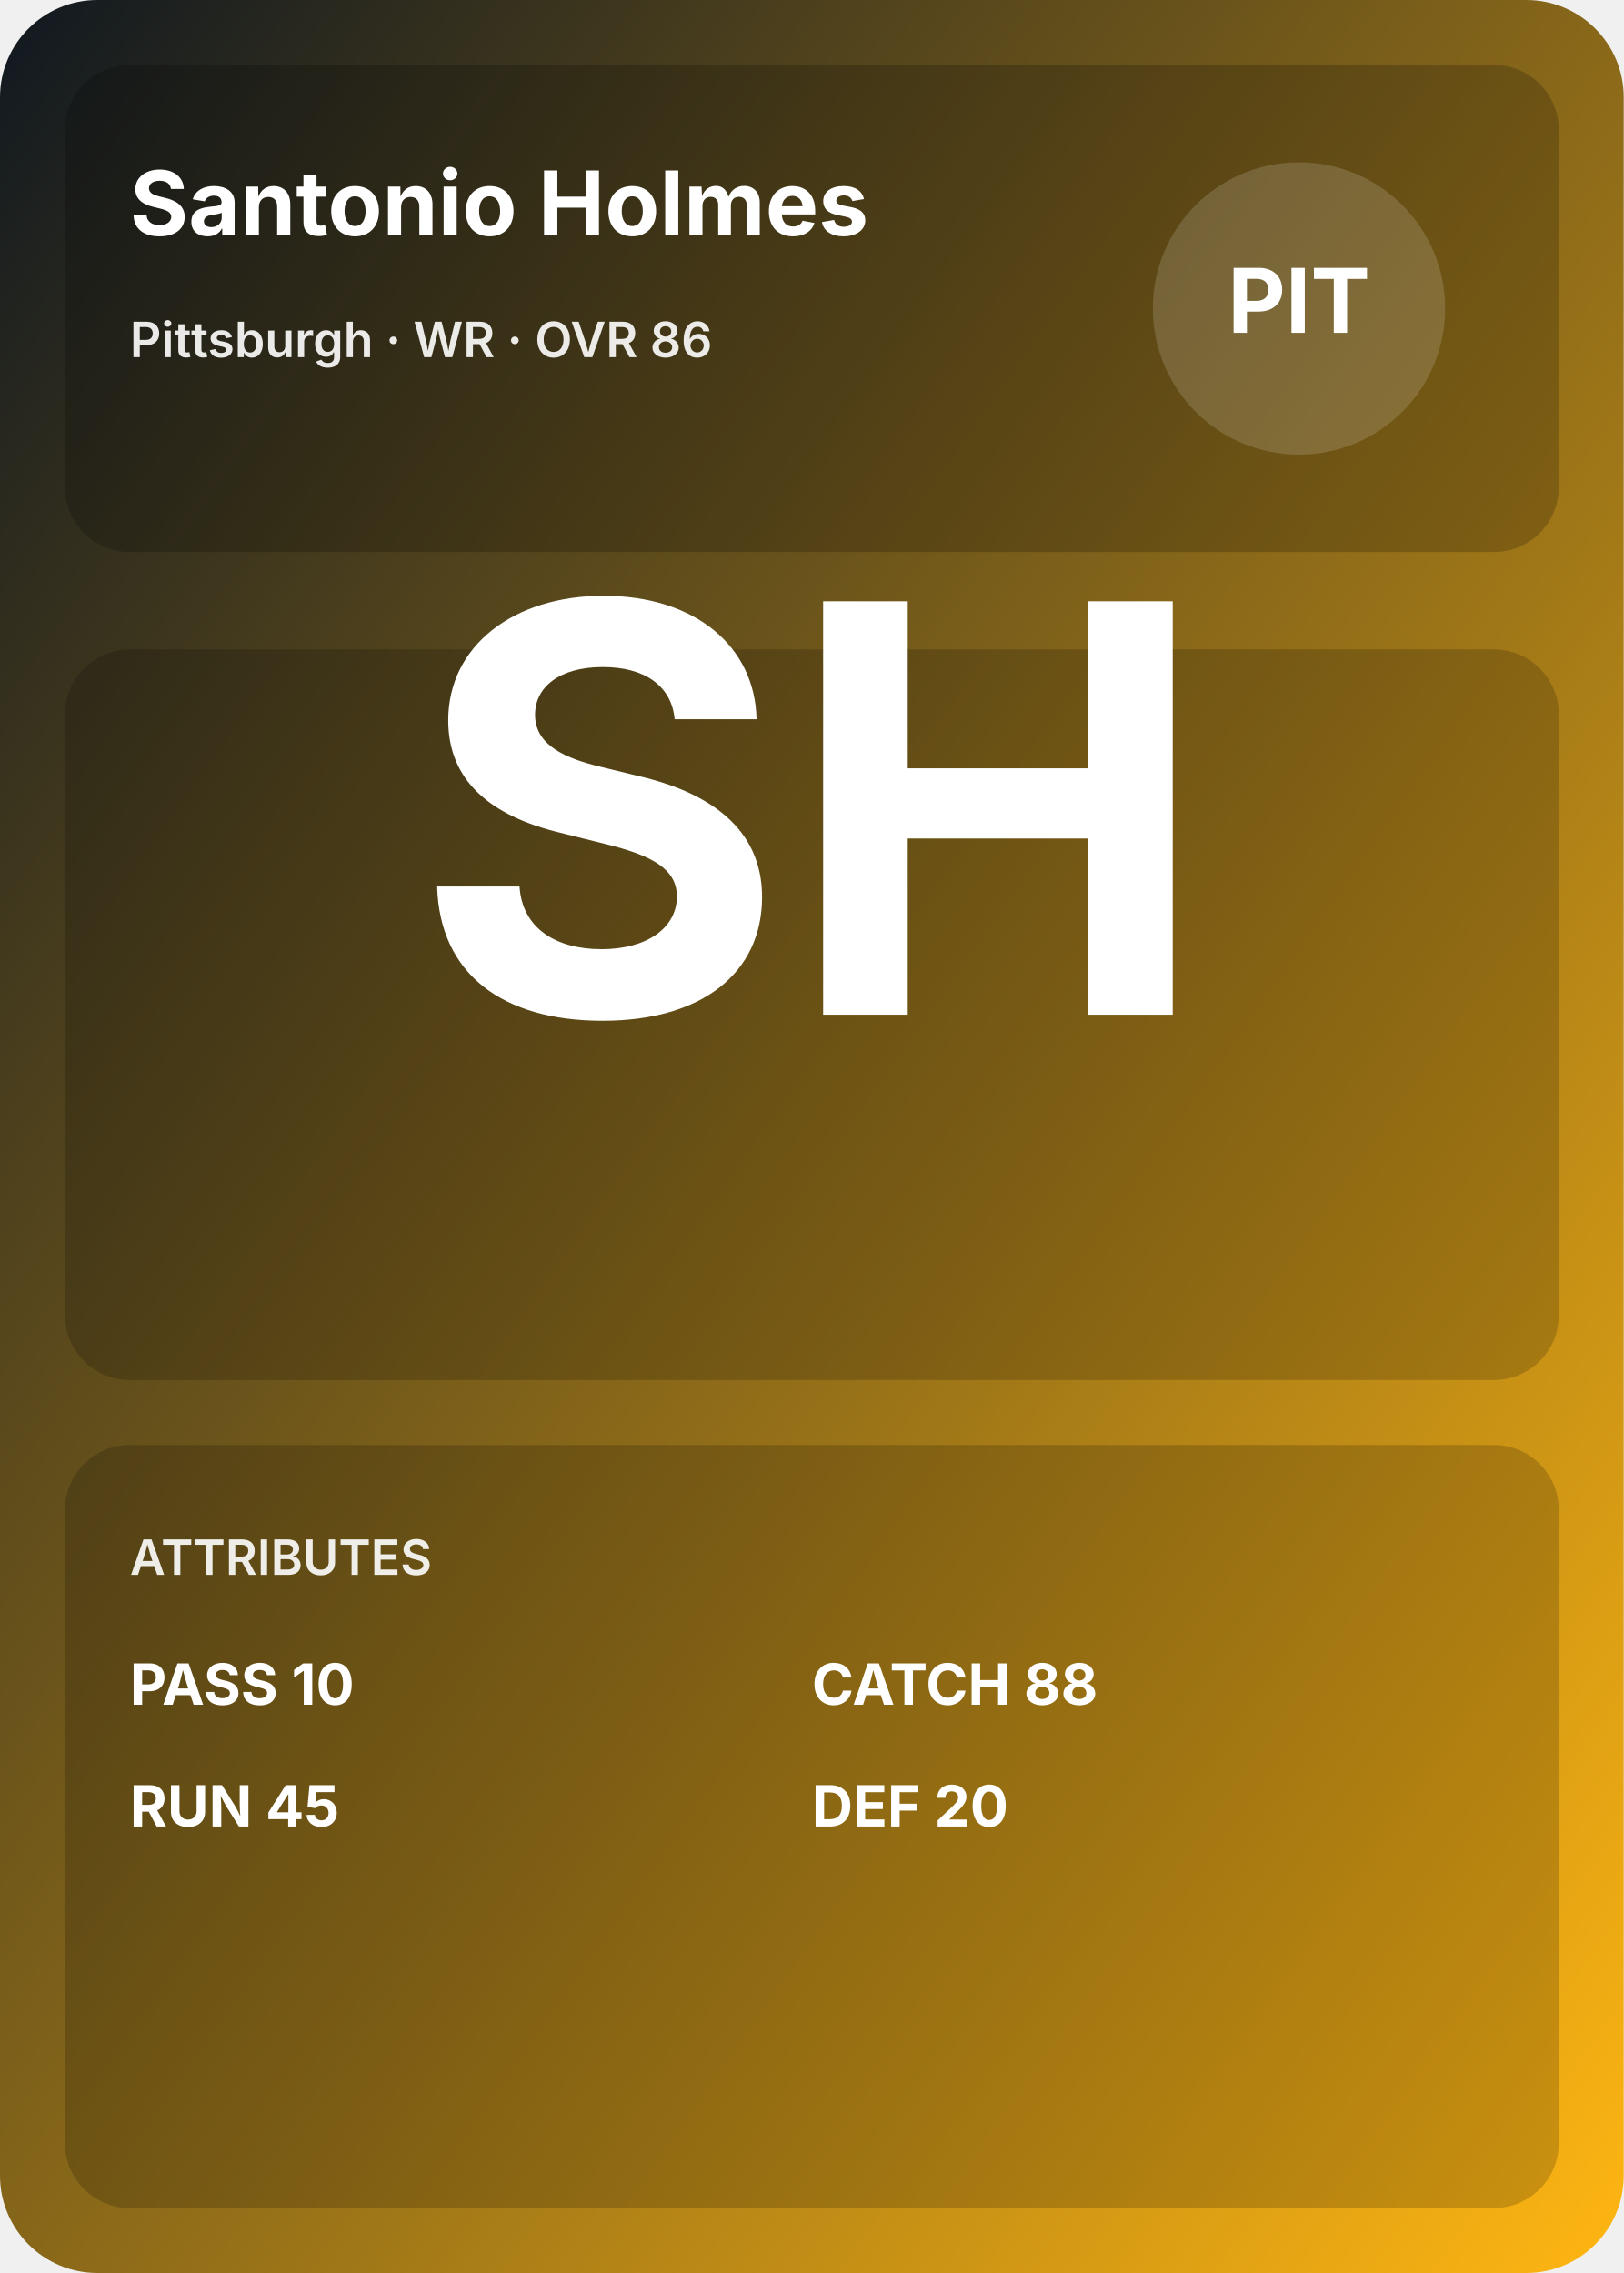
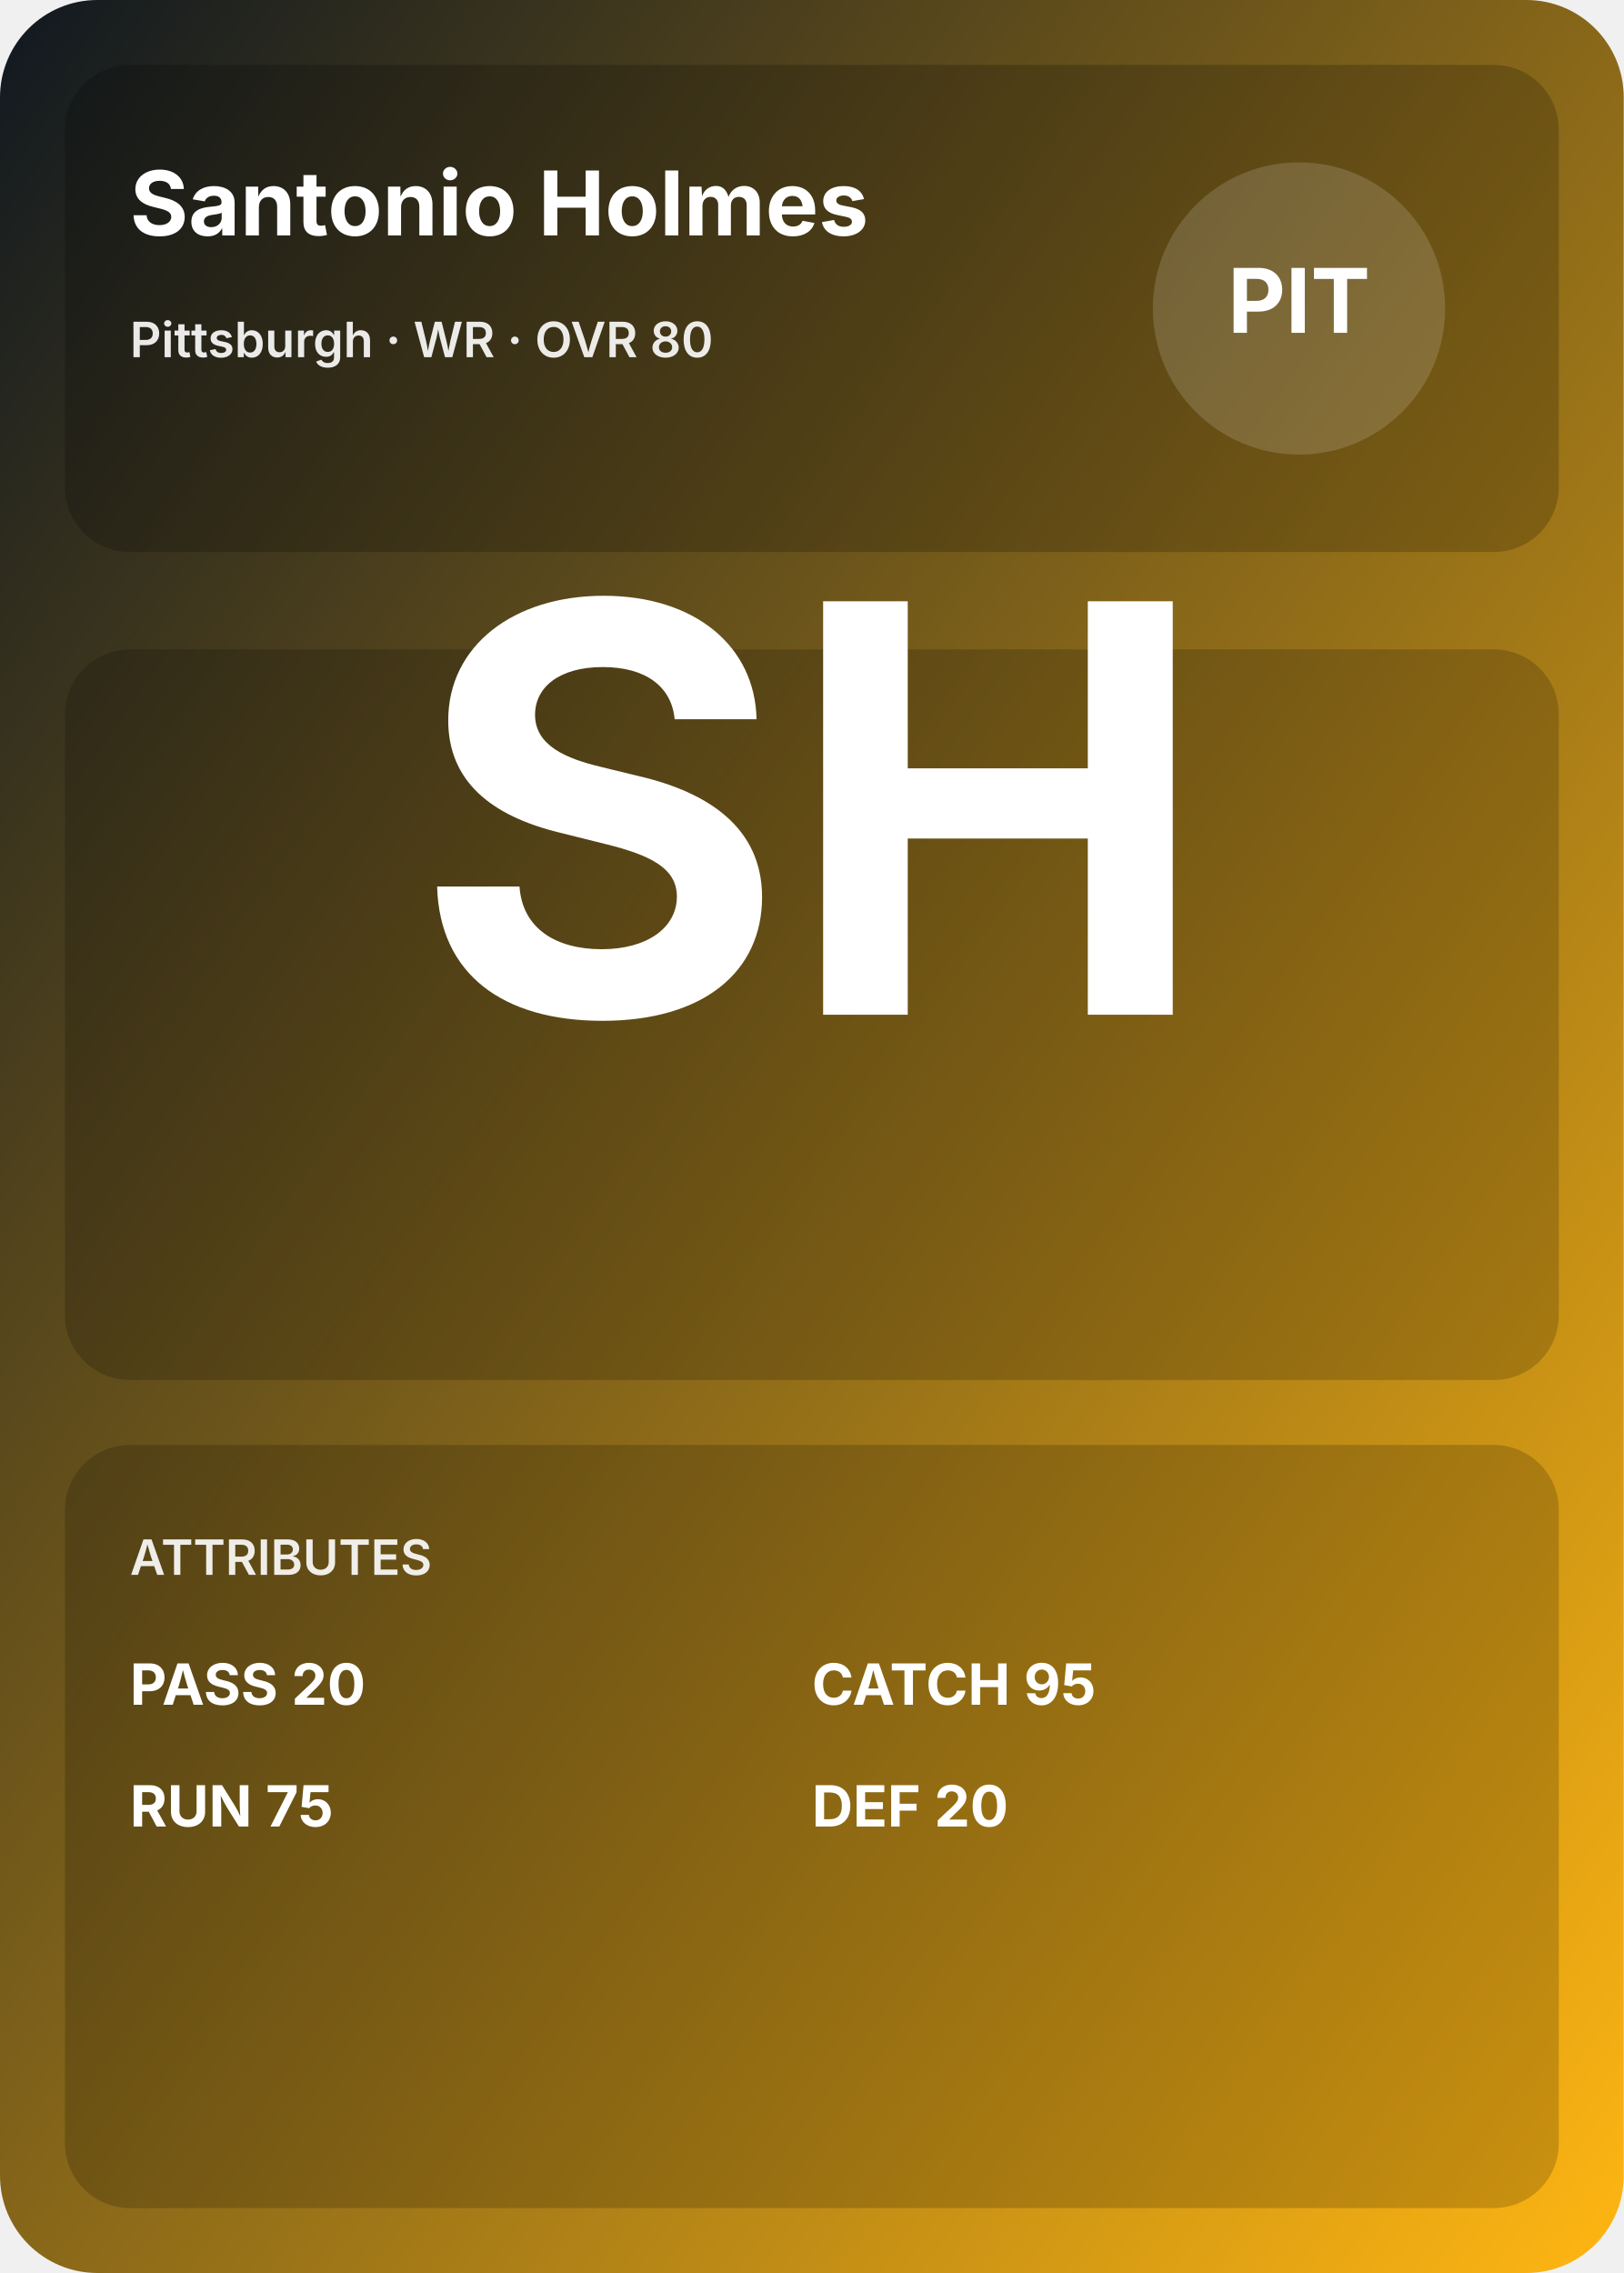
<svg xmlns="http://www.w3.org/2000/svg" viewBox="0 0 400 560">
  <defs>
    <style>
    .title { font: 700 22px Inter, system-ui, -apple-system, Segoe UI, Roboto; fill: #fff; }
    .label { font: 600 12px Inter, system-ui, -apple-system, Segoe UI, Roboto; fill: #fff; opacity: .9; }
    .stat  { font: 700 14px Inter, system-ui, -apple-system, Segoe UI, Roboto; fill: #fff; }
</style>
    <linearGradient id="bg" x1="0" y1="0" x2="1" y2="1">
      <stop offset="0%" stop-color="#101820" />
      <stop offset="100%" stop-color="#FFB612" />
    </linearGradient>
  </defs>
  <rect x="0" y="0" width="400" height="560" rx="24" fill="url(#bg)" />
  <rect x="16" y="16" width="368" height="120" rx="16" fill="rgba(0,0,0,.2)" />
  <text x="32" y="58" class="title">Santonio Holmes</text>
-   <text x="32" y="88" class="label">Pittsburgh · WR · OVR 86</text>
-   <g transform="translate(0,0)">
+   <text x="32" y="88" class="label">Pittsburgh · WR · OVR 80</text>
+   <g>
    <circle cx="320" cy="76" r="36" fill="rgba(255,255,255,.15)" />
    <text x="320" y="82" text-anchor="middle" class="title">PIT</text>
  </g>
-   <g transform="translate(0,0)">
+   <g>
    <rect x="16" y="160" width="368" height="180" rx="16" fill="rgba(0,0,0,.18)" />
    <text x="200" y="250" text-anchor="middle" class="title" style="font-size:140px">SH</text>
  </g>
-   <g transform="translate(0,0)">
+   <g>
    <rect x="16" y="356" width="368" height="188" rx="16" fill="rgba(0,0,0,.18)" />
    <text x="32" y="388" class="label">ATTRIBUTES</text>
-     <text x="32" y="420" class="stat">PASS 10</text>
-     <text x="32" y="450" class="stat">RUN 45</text>
-     <text x="200" y="420" class="stat">CATCH 88</text>
+     <text x="32" y="420" class="stat">PASS 20</text>
+     <text x="32" y="450" class="stat">RUN 75</text>
+     <text x="200" y="420" class="stat">CATCH 95</text>
    <text x="200" y="450" class="stat">DEF 20</text>
  </g>
</svg>
